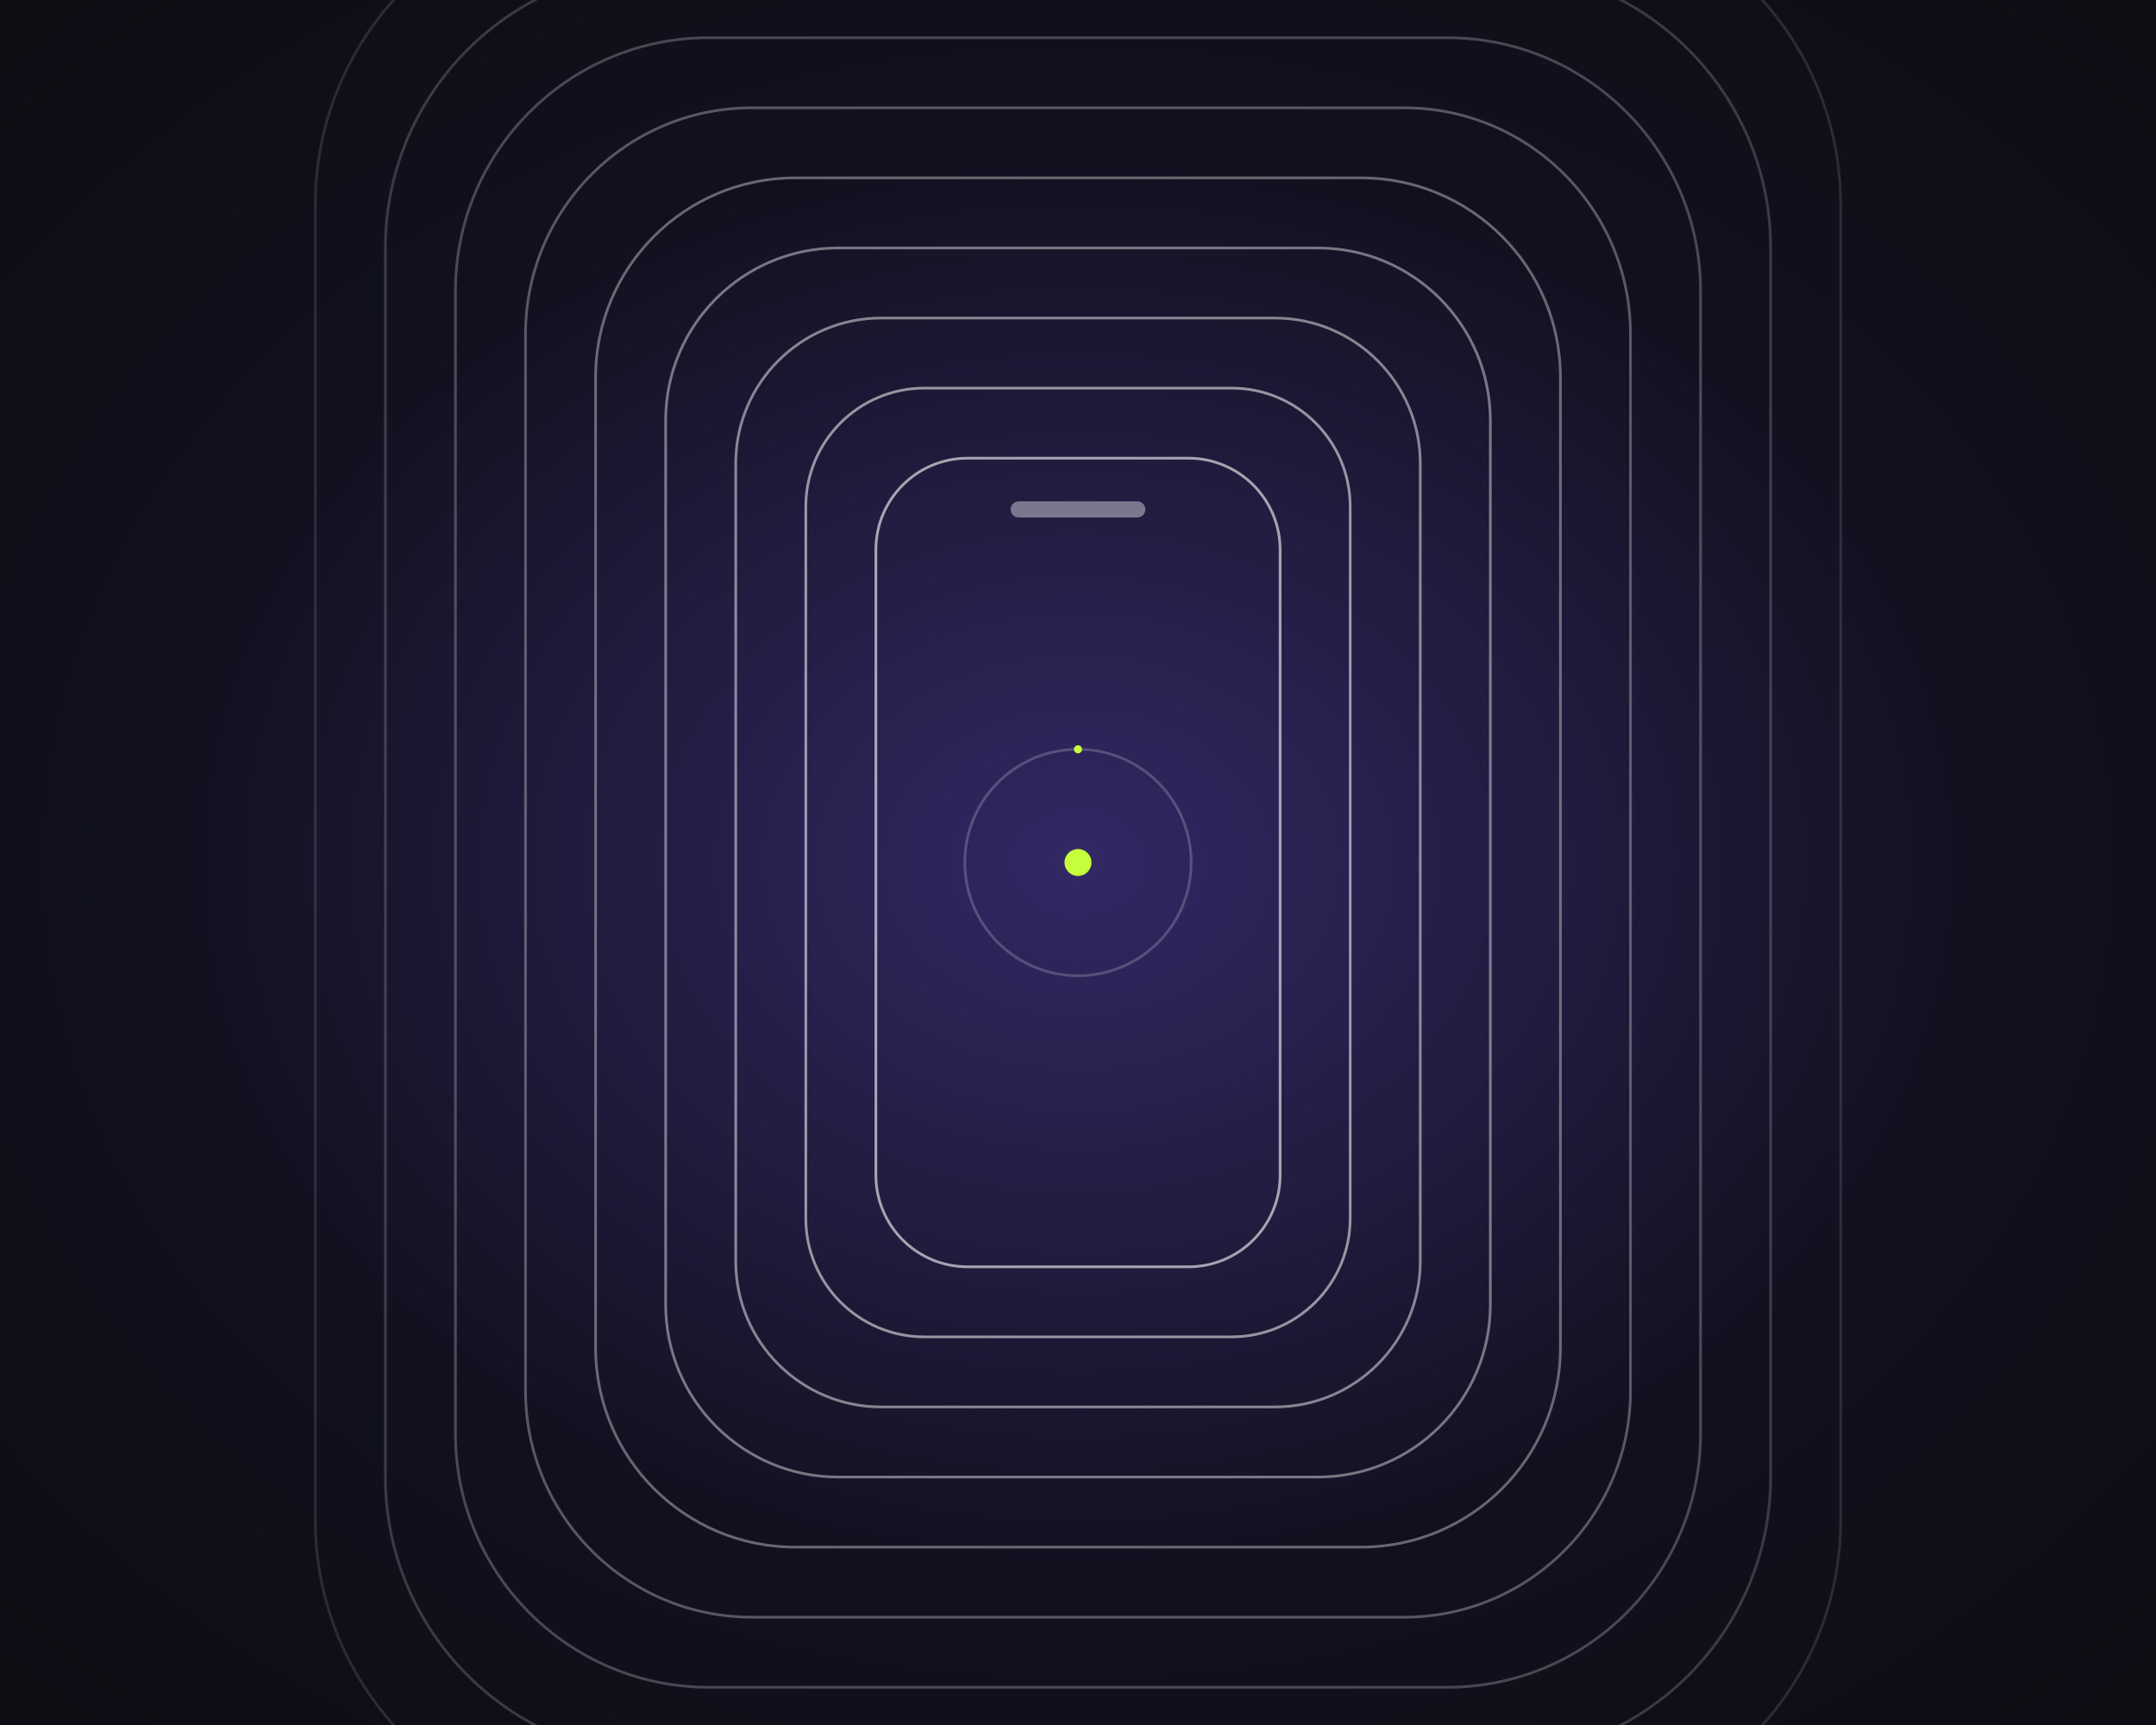
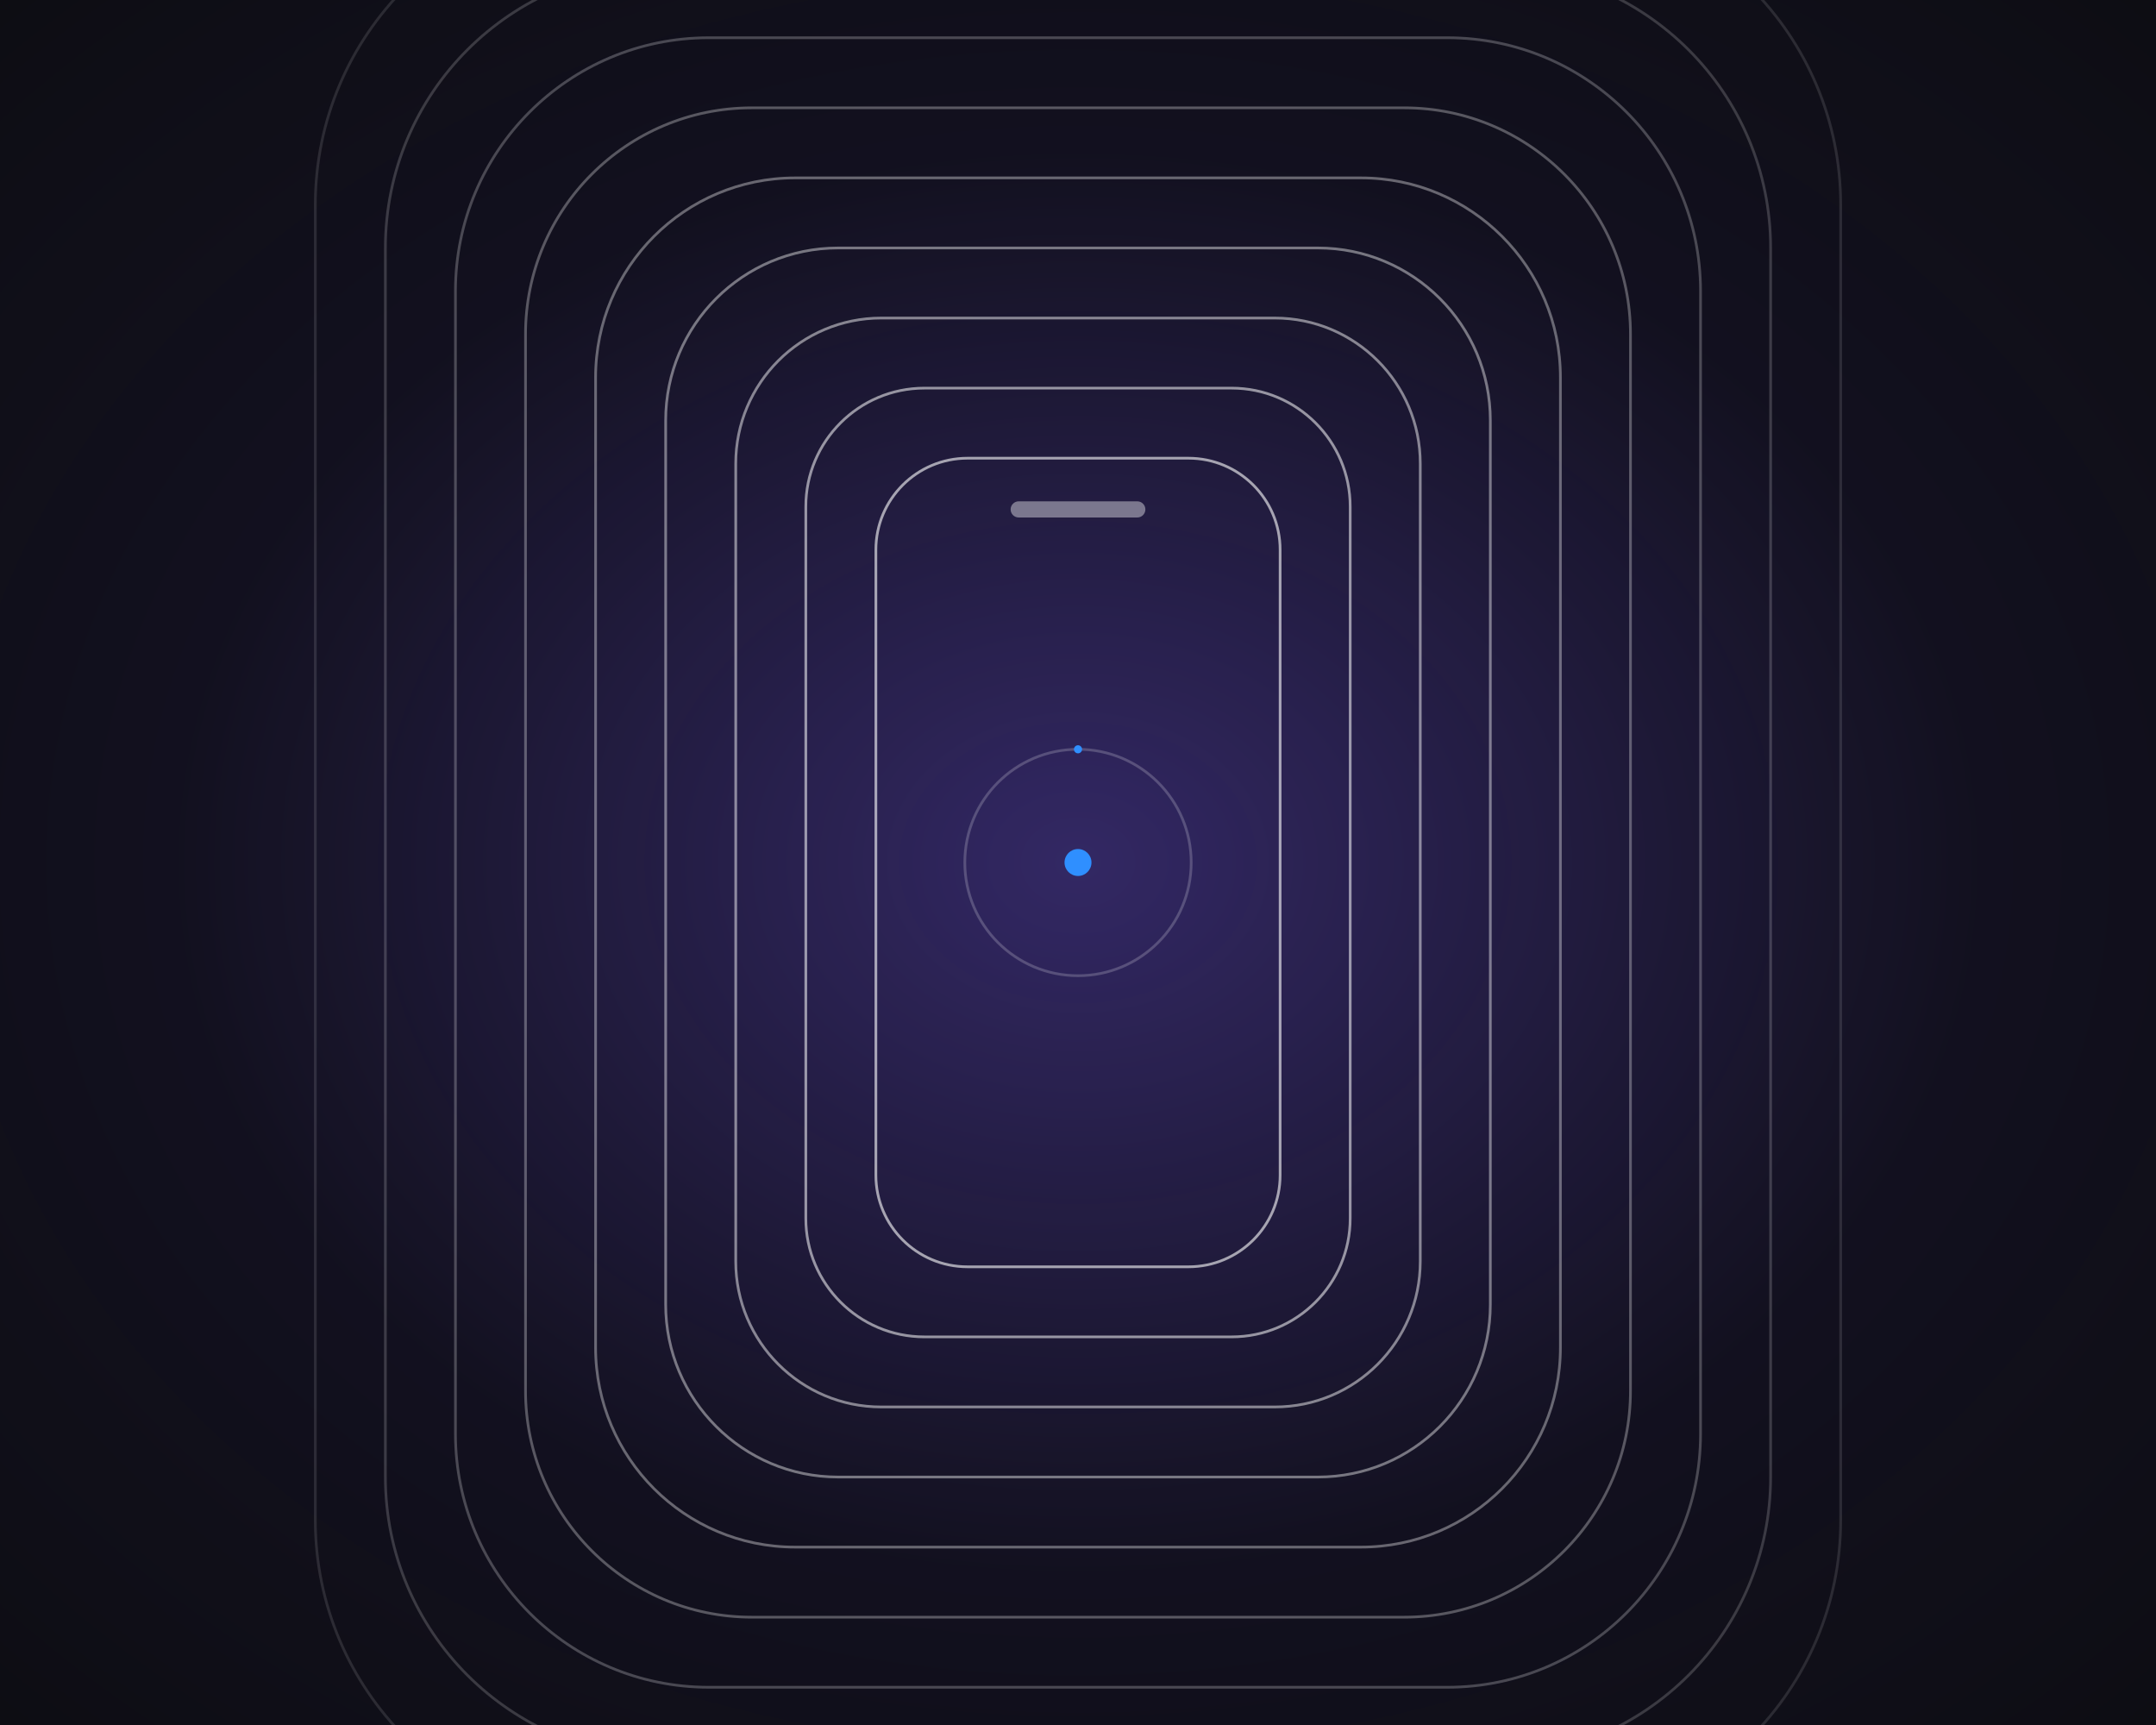
<svg xmlns="http://www.w3.org/2000/svg" viewBox="0 0 800 640">
  <defs>
    <radialGradient id="glow" cx="0.5" cy="0.5" r=".75">
      <stop offset="0" stop-color="#7b5cff" stop-opacity=".35" />
      <stop offset=".55" stop-color="#7b5cff" stop-opacity=".06" />
      <stop offset="1" stop-color="#7b5cff" stop-opacity="0" />
    </radialGradient>
    <linearGradient id="img" x1="0" y1="0" x2="1" y2="1">
      <stop offset="0" stop-color="#7b5cff" stop-opacity=".35" />
      <stop offset="1" stop-color="#ff5ca8" stop-opacity=".15" />
    </linearGradient>
    <filter id="blur" x="-50%" y="-50%" width="200%" height="200%">
      <feGaussianBlur stdDeviation="18" />
    </filter>
  </defs>
  <rect width="800" height="640" fill="#0c0c11" />
  <rect width="800" height="640" fill="url(#glow)" />
  <rect x="325.0" y="170.0" width="150" height="300" rx="34" stroke="#fff" fill="none" stroke-opacity="0.60">
    <animate attributeName="stroke-opacity" dur="3.6s" begin="0.00s" repeatCount="indefinite" keyTimes="0;.15;.5;1" values="0.60;0.95;0.60;0.60" />
  </rect>
  <rect x="299.0" y="144.0" width="202" height="352" rx="44" stroke="#fff" fill="none" stroke-opacity="0.54">
    <animate attributeName="stroke-opacity" dur="3.6s" begin="0.22s" repeatCount="indefinite" keyTimes="0;.15;.5;1" values="0.54;0.95;0.54;0.54" />
  </rect>
  <rect x="273.0" y="118.0" width="254" height="404" rx="54" stroke="#fff" fill="none" stroke-opacity="0.48">
    <animate attributeName="stroke-opacity" dur="3.6s" begin="0.44s" repeatCount="indefinite" keyTimes="0;.15;.5;1" values="0.48;0.93;0.48;0.48" />
  </rect>
  <rect x="247.0" y="92.0" width="306" height="456" rx="64" stroke="#fff" fill="none" stroke-opacity="0.42">
    <animate attributeName="stroke-opacity" dur="3.6s" begin="0.66s" repeatCount="indefinite" keyTimes="0;.15;.5;1" values="0.42;0.87;0.42;0.42" />
  </rect>
  <rect x="221.0" y="66.0" width="358" height="508" rx="74" stroke="#fff" fill="none" stroke-opacity="0.36">
    <animate attributeName="stroke-opacity" dur="3.6s" begin="0.88s" repeatCount="indefinite" keyTimes="0;.15;.5;1" values="0.36;0.81;0.36;0.36" />
  </rect>
  <rect x="195.0" y="40.0" width="410" height="560" rx="84" stroke="#fff" fill="none" stroke-opacity="0.30">
    <animate attributeName="stroke-opacity" dur="3.6s" begin="1.10s" repeatCount="indefinite" keyTimes="0;.15;.5;1" values="0.30;0.75;0.30;0.30" />
  </rect>
  <rect x="169.0" y="14.0" width="462" height="612" rx="94" stroke="#fff" fill="none" stroke-opacity="0.24">
    <animate attributeName="stroke-opacity" dur="3.6s" begin="1.32s" repeatCount="indefinite" keyTimes="0;.15;.5;1" values="0.24;0.69;0.24;0.24" />
  </rect>
  <rect x="143.0" y="-12.0" width="514" height="664" rx="104" stroke="#fff" fill="none" stroke-opacity="0.18">
    <animate attributeName="stroke-opacity" dur="3.6s" begin="1.54s" repeatCount="indefinite" keyTimes="0;.15;.5;1" values="0.18;0.63;0.18;0.18" />
  </rect>
  <rect x="117.0" y="-38.0" width="566" height="716" rx="114" stroke="#fff" fill="none" stroke-opacity="0.12">
    <animate attributeName="stroke-opacity" dur="3.6s" begin="1.76s" repeatCount="indefinite" keyTimes="0;.15;.5;1" values="0.12;0.57;0.12;0.12" />
  </rect>
  <rect x="375" y="186" width="50" height="6" rx="3" fill="#fff" fill-opacity=".4" />
  <circle cx="400" cy="320" r="42" stroke="#fff" fill="none" stroke-opacity=".2" />
-   <circle cx="400" cy="320" r="42" fill="none" stroke="#c8ff3d" stroke-width="3" stroke-linecap="round" stroke-dasharray="263.9" stroke-dashoffset="263.9" transform="rotate(-90 400 320)">
+   <circle cx="400" cy="320" r="42" fill="none" stroke="#2f8fff" stroke-width="3" stroke-linecap="round" stroke-dasharray="263.9" stroke-dashoffset="263.9" transform="rotate(-90 400 320)">
    <animate attributeName="stroke-dashoffset" dur="3.6s" repeatCount="indefinite" keyTimes="0;.7;.85;1" values="263.9;0;0;263.9" calcMode="spline" keySplines=".45 0 .55 1;.45 0 .55 1;.45 0 .55 1" />
  </circle>
-   <circle cx="400" cy="320" r="5" fill="#c8ff3d">
+   <circle cx="400" cy="320" r="5" fill="#2f8fff">
    <animate attributeName="r" dur="3.6s" repeatCount="indefinite" keyTimes="0;.7;.76;.85;1" values="0;0;8;5;0" />
  </circle>
</svg>
